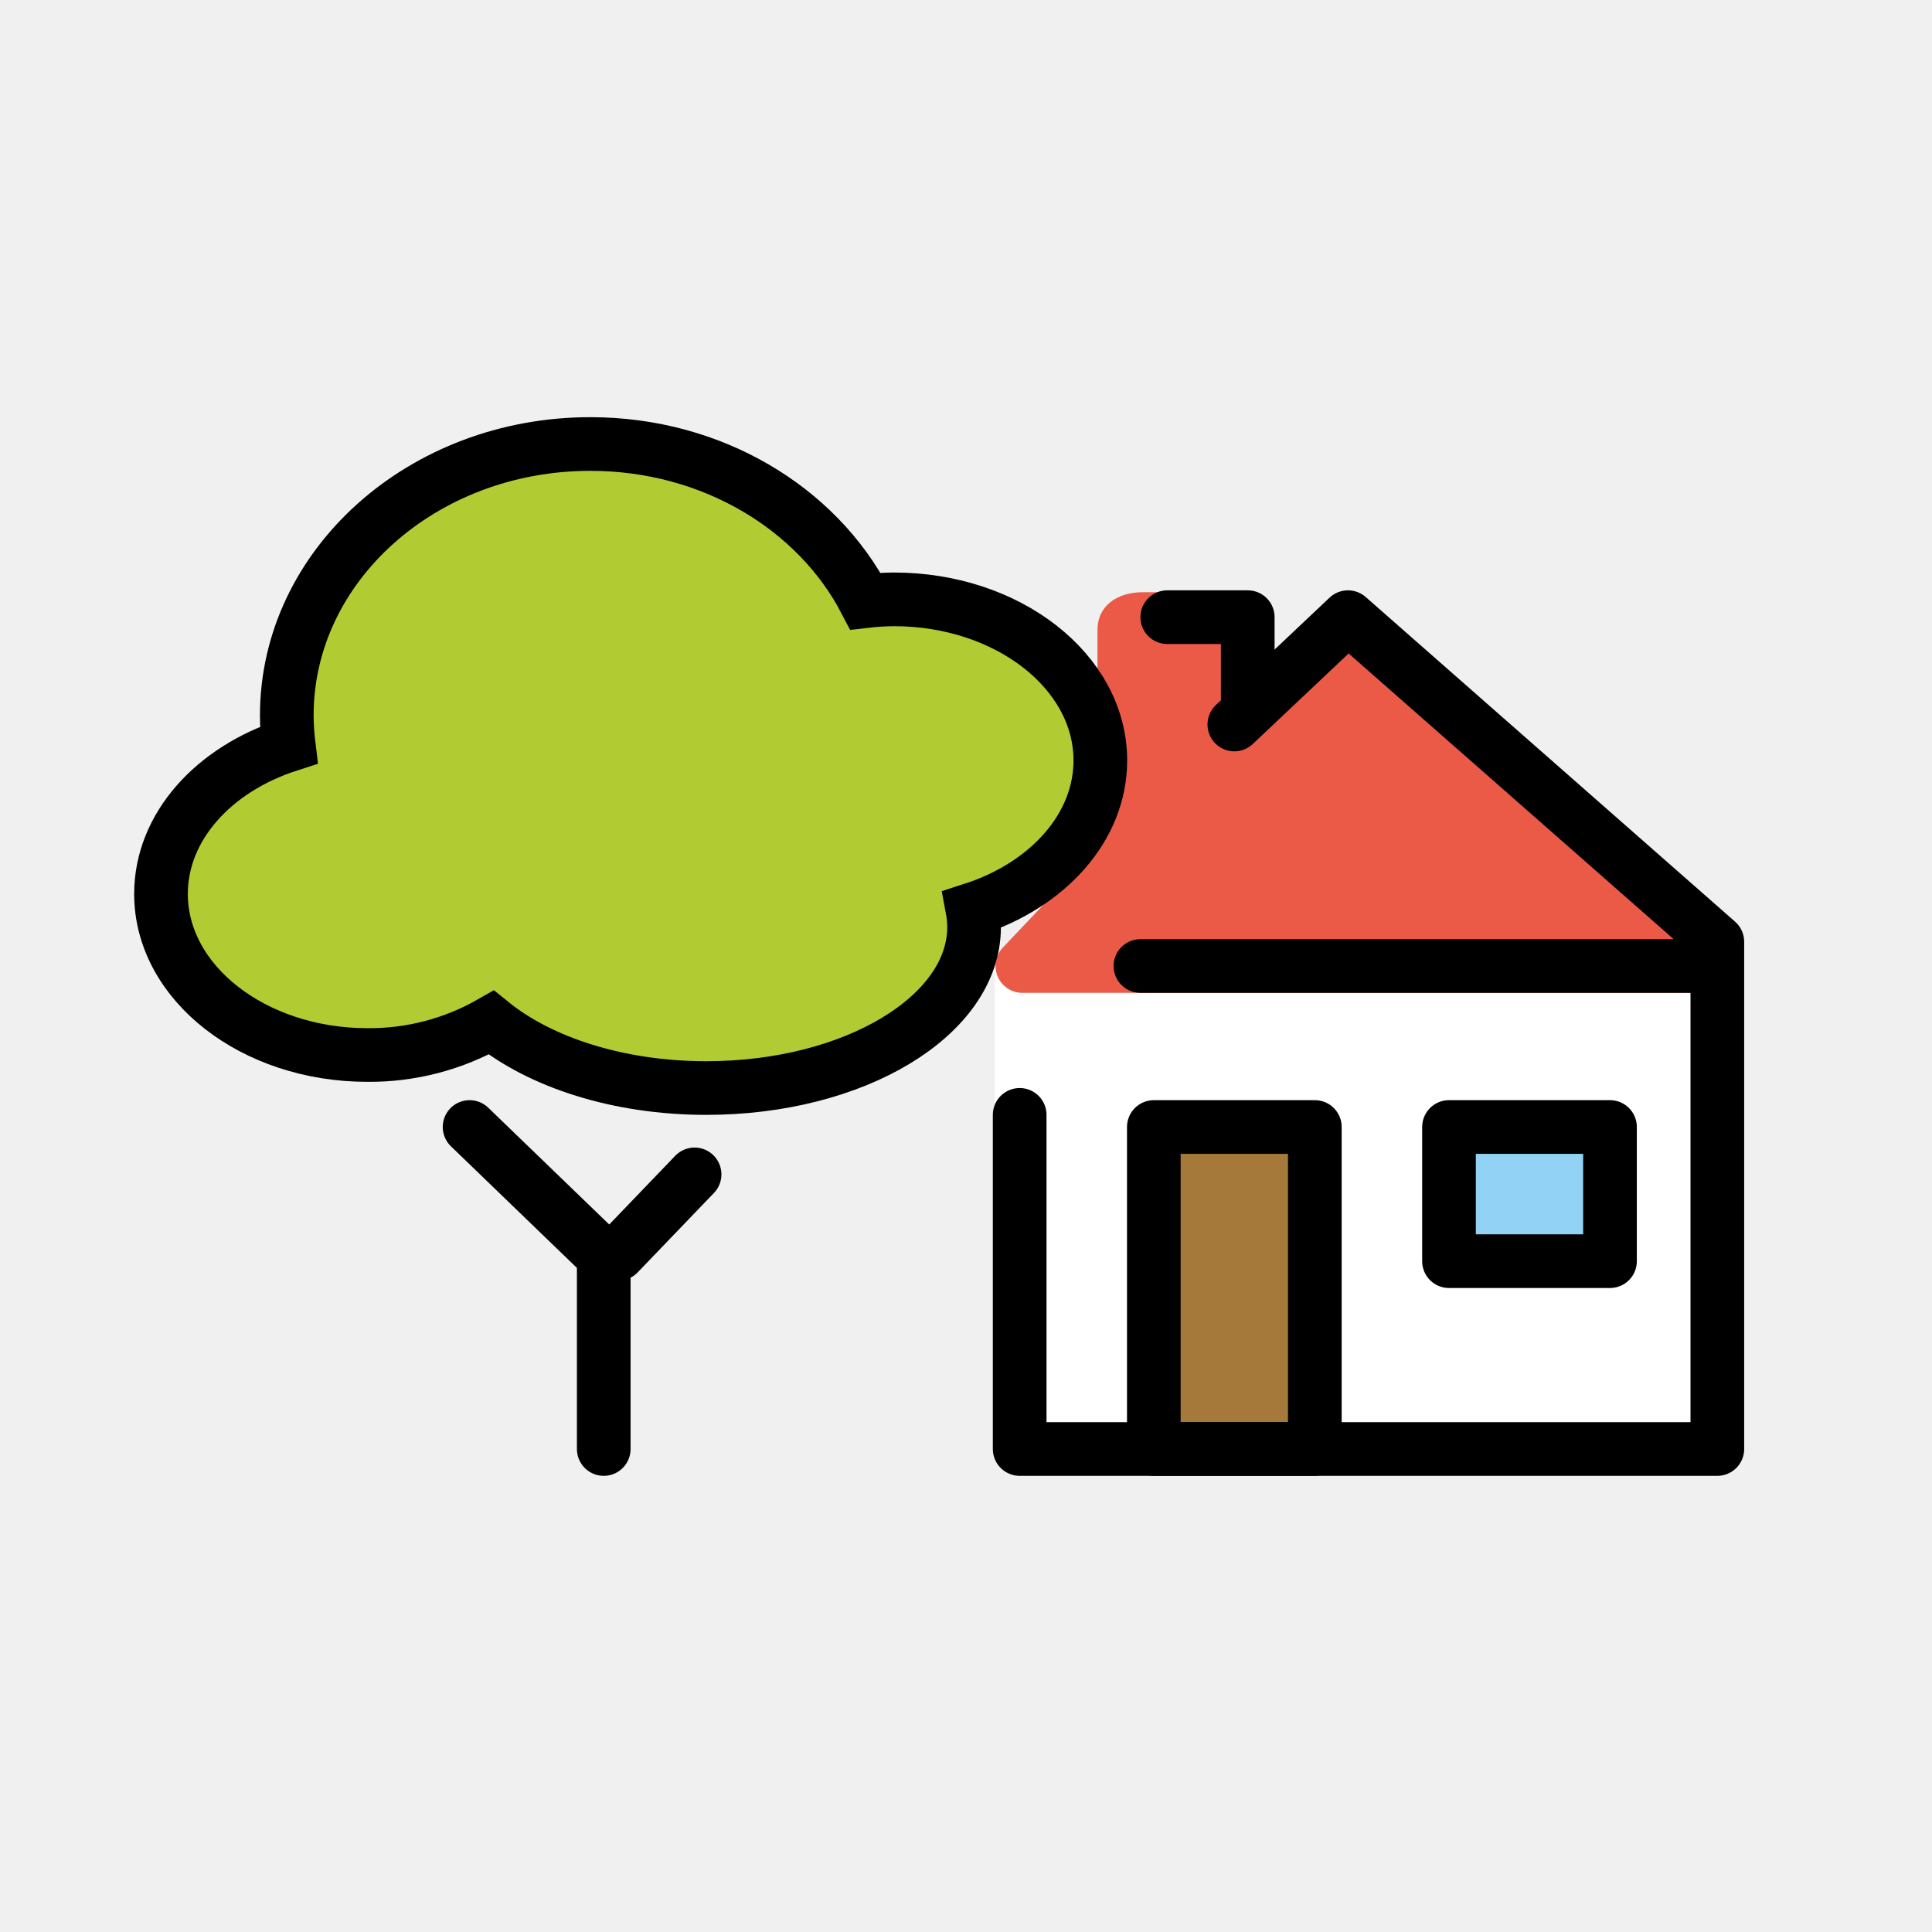
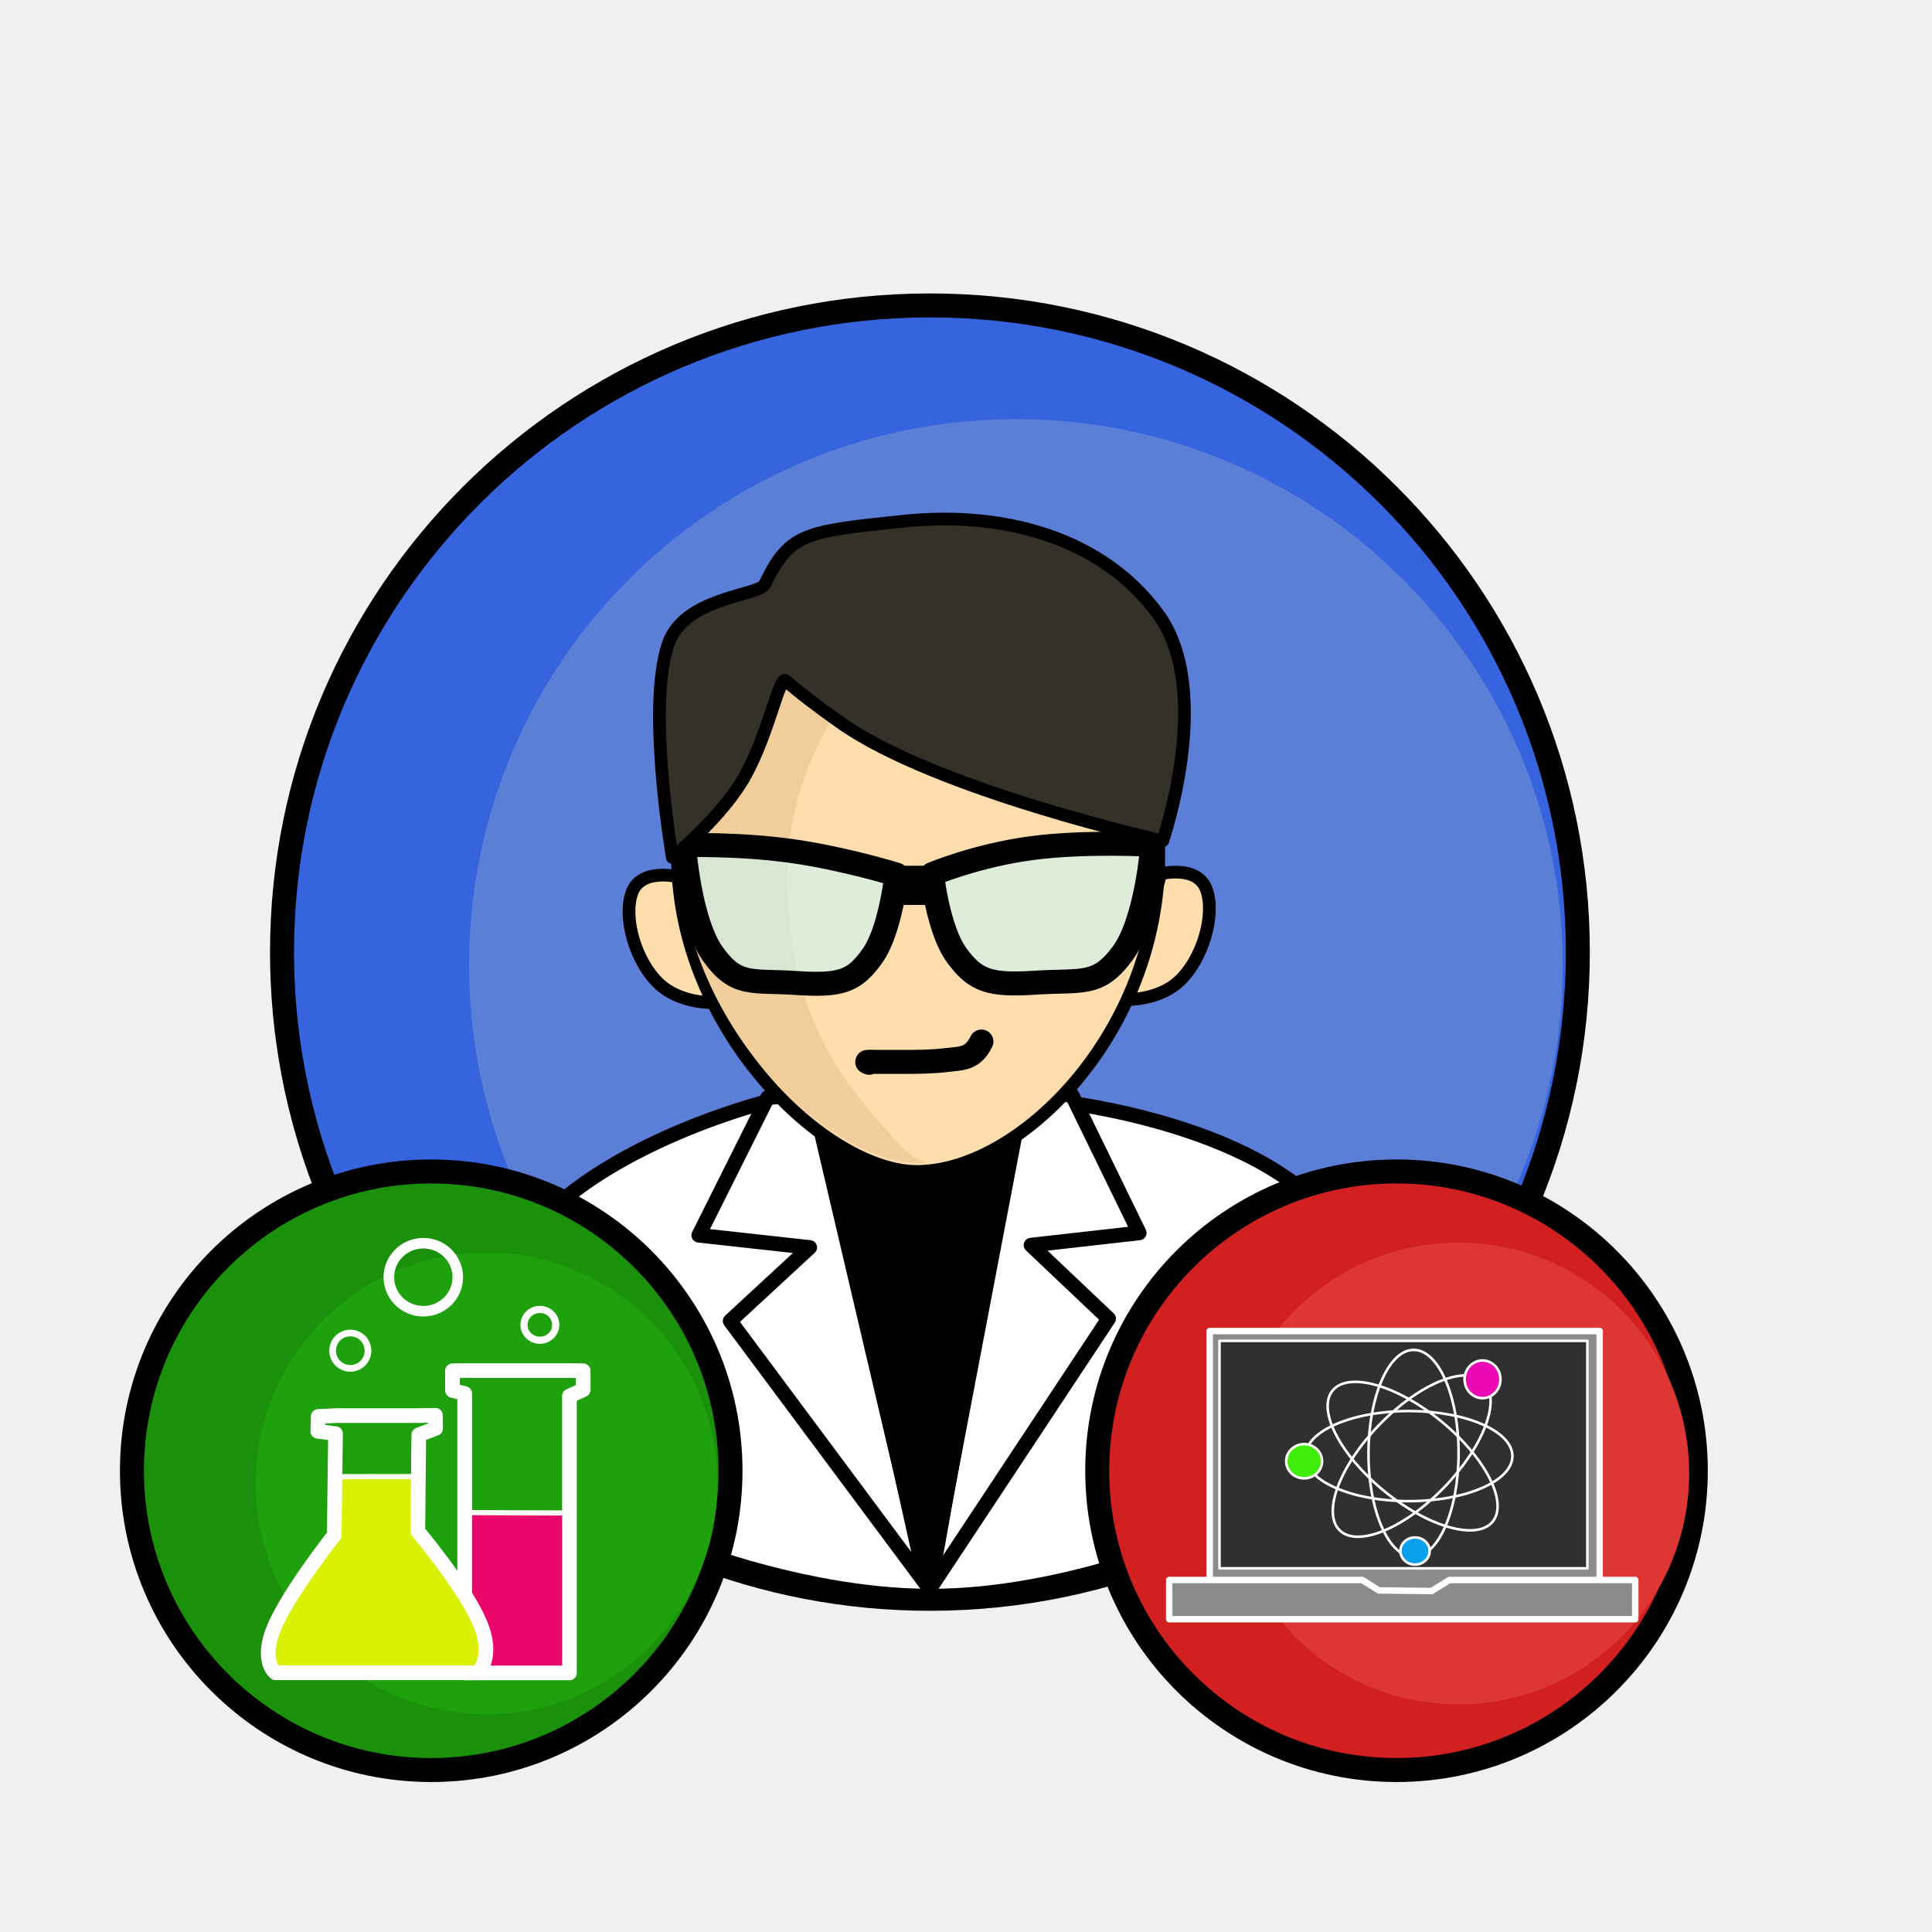
- <svg xmlns="http://www.w3.org/2000/svg" id="emoji" viewBox="0 0 72 72" version="1.1">
-   <g id="color">
-     <rect x="37.075" y="36.053" width="26.884" height="18.114" fill="#FFFFFF" />
-     <polygon fill="#EA5A47" stroke="#EA5A47" stroke-linecap="round" stroke-linejoin="round" stroke-miterlimit="10" stroke-width="2" points="50.235,23.2 38.1,36 63.5,36" />
-     <path fill="#EA5A47" d="M47.3,26l-6.4,6.059v-8.573c0-0.931,0.755-1.416,1.686-1.416h3.028 c0.931,0,1.686,0.485,1.686,1.416C47.3,23.486,47.3,26,47.3,26z" />
-     <rect x="43" y="42" width="6" height="12" fill="#A57939" />
-     <rect x="54" y="42" width="6" height="5" fill="#92D3F5" />
-     <path fill="#B1CC33" d="M41.006,28.339c0-3.312-3.445-6.003-7.694-6.003c-0.355,0.003-0.71,0.025-1.062,0.066 c-1.8-3.455-5.707-5.855-10.25-5.855c-6.248,0-11.312,4.529-11.312,10.114c0.001,0.369,0.025,0.738,0.07,1.104 C7.966,28.666,6,30.81,6,33.314c0,3.312,3.445,6.003,7.694,6.003c1.615,0.014,3.206-0.402,4.614-1.207 c1.818,1.477,4.726,2.438,8.015,2.438c5.511,0,9.978-2.688,9.978-6.003c-0.001-0.219-0.021-0.438-0.061-0.653 C39.036,32.99,41.006,30.845,41.006,28.339z" />
+ <svg xmlns="http://www.w3.org/2000/svg" xmlns:ns1="http://vectornator.io" height="100%" stroke-miterlimit="10" style="fill-rule:nonzero;clip-rule:evenodd;stroke-linecap:round;stroke-linejoin:round;" version="1.1" viewBox="0 0 1080 1080" width="100%" xml:space="preserve">
+   <defs />
+   <g id="Layer-1" ns1:layerName="Layer 1">
+     <path d="M157.657 532.239C157.657 332.587 319.811 170.736 519.839 170.736C719.867 170.736 882.021 332.587 882.021 532.239C882.021 731.892 719.867 893.743 519.839 893.743C425.575 893.743 339.722 857.799 275.286 798.893C202.99 732.802 157.657 637.805 157.657 532.239Z" fill="#3564de" fill-rule="nonzero" opacity="1" stroke="#000000" stroke-linecap="round" stroke-linejoin="round" stroke-width="13.41" />
+     <path d="M873.565 539.383C873.565 707.885 736.711 844.482 567.893 844.482C399.075 844.482 262.22 707.885 262.22 539.383C262.22 370.881 399.075 234.284 567.893 234.284C647.449 234.284 719.907 264.619 774.289 314.334C835.304 370.114 873.565 450.289 873.565 539.383Z" fill="#5b7ed7" fill-rule="nonzero" opacity="1" stroke="#000000" stroke-linecap="round" stroke-linejoin="round" stroke-opacity="0" stroke-width="13.41" />
  </g>
-   <g id="hair" />
-   <g id="skin" />
-   <g id="skin-shadow" />
-   <g id="line">
-     <polyline fill="none" stroke="#000000" stroke-linecap="round" stroke-linejoin="round" stroke-miterlimit="10" stroke-width="2" points="46,27 50.235,23 64,35.098 64,54 38,54 38,41.548" />
-     <rect x="43" y="42" width="6" height="12" fill="none" stroke="#000000" stroke-linecap="round" stroke-linejoin="round" stroke-miterlimit="10" stroke-width="2" />
-     <rect x="54" y="42" width="6" height="5" fill="none" stroke="#000000" stroke-linecap="round" stroke-linejoin="round" stroke-miterlimit="10" stroke-width="2" />
-     <polyline fill="none" stroke="#000000" stroke-linecap="round" stroke-linejoin="round" stroke-miterlimit="10" stroke-width="2" points="43.5,23 46.5,23 46.5,26" />
-     <path fill="none" stroke="#000000" stroke-miterlimit="10" stroke-width="2" d="M31.245,39.34" />
-     <polyline fill="none" stroke="#000000" stroke-linecap="round" stroke-linejoin="round" stroke-width="2" points="22.5,54 22.5,46.827 17.5,42" />
-     <line x1="23.041" x2="25.885" y1="46.727" y2="43.766" fill="none" stroke="#000000" stroke-linecap="round" stroke-linejoin="round" stroke-width="2" />
-     <path fill="none" stroke="#000000" stroke-linecap="round" stroke-miterlimit="10" stroke-width="2" d="M41.006,28.339 c0-3.312-3.445-6.003-7.694-6.003c-0.355,0.003-0.71,0.025-1.062,0.066c-1.8-3.455-5.707-5.855-10.25-5.855 c-6.248,0-11.312,4.529-11.312,10.114c0.001,0.369,0.025,0.738,0.07,1.104C7.966,28.666,6,30.81,6,33.314 c0,3.312,3.445,6.003,7.694,6.003c1.615,0.014,3.206-0.402,4.614-1.207c1.818,1.477,4.726,2.438,8.015,2.438 c5.511,0,9.978-2.688,9.978-6.003c-0.001-0.219-0.021-0.438-0.061-0.653 C39.036,32.99,41.006,30.845,41.006,28.339z" />
-     <line x1="63.5" x2="42.5" y1="36" y2="36" fill="none" stroke="#000000" stroke-linecap="round" stroke-linejoin="round" stroke-miterlimit="10" stroke-width="2" />
+   <g id="Layer-4" ns1:layerName="Layer 4">
+     <path d="M286 704.685C317.721 644.551 425.705 616.674 425.705 616.674L591.74 615.736C591.74 615.736 712.872 628.794 748.975 689.163C765.35 716.543 771.471 751.435 774.92 783.82C775.563 789.861 767.982 796.529 764.002 799.902C743.766 817.057 737.807 822.11 715.484 836.403C693.161 850.697 674.71 857.075 674.71 857.075C674.71 857.075 597.985 892.35 519.802 892.249C441.619 892.147 361.979 856.669 361.979 856.669C361.979 856.669 329.234 843.326 304.458 825.48C286.461 812.516 270.113 796.325 269.471 795.521C265.151 790.11 262.551 787.842 262.877 785.285C266.259 758.699 273.123 729.097 286 704.685Z" fill="#ffffff" fill-rule="nonzero" opacity="1" stroke="#000000" stroke-linecap="round" stroke-linejoin="round" stroke-width="8.194" />
+     <path d="M429.077 613.575L457.062 611.54L517.49 885.3L408.156 738.43L452.625 697.343L390.608 690.513L429.077 613.575Z" fill="#ffffff" fill-rule="nonzero" opacity="1" stroke="#000000" stroke-linecap="round" stroke-linejoin="round" stroke-width="8.194" />
+     <path d="M599.316 612.265L572.023 610.23L518.745 889.674L619.72 737.12L576.35 696.033L636.834 689.203L599.316 612.265Z" fill="#ffffff" fill-rule="nonzero" opacity="1" stroke="#000000" stroke-linecap="round" stroke-linejoin="round" stroke-width="8.194" />
+     <path d="M454.692 614.175L569.449 609.802L519.401 890.074L454.692 614.175Z" fill="#000000" fill-rule="nonzero" opacity="1" stroke="#000000" stroke-linecap="round" stroke-linejoin="round" stroke-width="8.194" />
+   </g>
+   <g id="Layer-2" ns1:layerName="Layer 2">
+     <path d="M648.781 488.48C648.781 488.48 669.515 483.174 674.486 497.497C679.363 511.553 672.375 536.026 659.305 548.35C647.876 559.127 630.413 558.735 630.413 558.735L648.781 488.48Z" fill="#ffddad" fill-rule="nonzero" opacity="1" stroke="#000000" stroke-linecap="round" stroke-linejoin="round" stroke-width="7.101" />
+     <path d="M379.088 490.161C379.088 490.161 358.194 484.855 353.186 499.178C348.271 513.234 355.313 537.707 368.484 550.031C380 560.808 397.598 560.416 397.598 560.416L379.088 490.161Z" fill="#ffddad" fill-rule="nonzero" opacity="1" stroke="#000000" stroke-linecap="round" stroke-linejoin="round" stroke-width="7.101" />
+     <path d="M378.755 478.86C378.755 381.658 438.972 302.86 513.255 302.86C587.537 302.86 647.755 381.658 647.755 478.86C647.755 576.062 571.59 654.082 513.255 654.86C462.578 655.535 378.755 576.062 378.755 478.86Z" fill="#ffddad" fill-rule="nonzero" opacity="1" stroke="#000000" stroke-linecap="butt" stroke-linejoin="round" stroke-width="7.101" />
+     <path d="M379.621 474.097C379.621 376.895 439.839 298.097 514.121 298.097C532.988 298.097 596.22 301.471 567.244 312.358C538.269 323.244 436.541 385.334 440.136 497.478C442.366 567.057 470.243 601.645 485.818 620.527C489.495 624.986 500.513 638.2 508.769 645.204C514.552 650.109 520.941 650.006 514.121 650.097C463.444 650.773 379.621 571.299 379.621 474.097Z" fill="#f0cd9b" fill-rule="nonzero" opacity="1" stroke="#000000" stroke-linecap="butt" stroke-linejoin="round" stroke-opacity="0" stroke-width="7.101" />
+     <g opacity="1">
+       <path d="M382.373 472.469C382.373 472.469 412.26 471.533 441.94 475.636C471.621 479.739 501.095 488.881 501.095 488.881C501.095 488.881 497.894 519.854 487.801 534.186C477.708 548.518 470.099 551.19 445.125 549.505C420.151 547.82 411.763 551.817 398.527 533.345C385.29 514.872 382.373 472.469 382.373 472.469Z" fill="#cef3f2" fill-opacity="0.661" fill-rule="nonzero" opacity="1" stroke="#000000" stroke-linecap="butt" stroke-linejoin="round" stroke-width="13.41" />
+       <path d="M644.164 472.275C644.164 472.275 607.333 470.028 576.543 474.131C545.752 478.234 521.003 488.687 521.003 488.687C521.003 488.687 524.324 519.66 534.794 533.992C545.265 548.324 553.158 550.996 579.066 549.311C604.974 547.626 613.675 551.623 627.407 533.151C641.138 514.678 644.164 472.275 644.164 472.275Z" fill="#cef3f2" fill-opacity="0.661" fill-rule="nonzero" opacity="1" stroke="#000000" stroke-linecap="butt" stroke-linejoin="round" stroke-width="13.41" />
+       <path d="M503.661 490.664L518.217 490.664L518.217 499.171L503.661 499.171L503.661 490.664Z" fill="#cef3f2" fill-opacity="0.661" fill-rule="nonzero" opacity="1" stroke="#000000" stroke-linecap="butt" stroke-linejoin="round" stroke-width="13.41" />
+     </g>
+     <path d="M485.843 594.097C485.513 593.932 484.488 593.648 484.854 593.602C486.489 593.398 488.15 593.602 489.797 593.602C491.94 593.602 494.082 593.602 496.224 593.602C498.861 593.602 501.497 593.602 504.134 593.602C512.498 593.602 520.555 593.59 528.851 592.614C538.222 591.511 543.736 592.011 548.625 582.232" fill="none" opacity="1" stroke="#000000" stroke-linecap="round" stroke-linejoin="round" stroke-width="13.41" />
+   </g>
+   <g id="Layer-3" ns1:layerName="Layer 3">
+     <path d="M427.509 326.653C441.346 298.052 449.362 297.153 505.101 291.345C560.839 285.536 616.099 300.4 647.495 343.461C678.892 386.522 649.967 470.015 649.967 470.015C649.967 470.015 523.166 441.837 469.529 403.772C456.684 394.656 446.789 387.124 439.356 380.547C435.636 377.256 430.068 409.108 416.613 433.552C404.195 456.112 375.862 479.333 375.862 479.333C375.862 479.333 361.367 395.673 373.494 360.059C382.516 333.559 424.38 333.122 427.509 326.653Z" fill="#333128" fill-rule="nonzero" opacity="1" stroke="#000000" stroke-linecap="butt" stroke-linejoin="round" stroke-width="7.101" />
+   </g>
+   <g id="Layer-5" ns1:layerName="Layer 5" />
+   <g id="Layer-6" ns1:layerName="Layer 6">
+     <path d="M73.75 822.153C73.75 729.754 148.654 654.85 241.052 654.85C333.451 654.85 408.355 729.754 408.355 822.153C408.355 914.551 333.451 989.455 241.052 989.455C148.654 989.455 73.75 914.551 73.75 822.153Z" fill="#1b900b" fill-rule="nonzero" opacity="1" stroke="#000000" stroke-linecap="round" stroke-linejoin="round" stroke-width="13.41" />
+     <path d="M142.919 829.236C142.919 757.962 200.698 700.183 271.972 700.183C343.247 700.183 401.026 757.962 401.026 829.236C401.026 900.51 343.247 958.289 271.972 958.289C200.698 958.289 142.919 900.51 142.919 829.236Z" fill="#1ea10d" fill-rule="nonzero" opacity="1" stroke="#000000" stroke-linecap="round" stroke-linejoin="round" stroke-opacity="0" stroke-width="13.41" />
+     <path d="M613.359 822.153C613.359 729.754 688.263 654.85 780.661 654.85C873.06 654.85 947.964 729.754 947.964 822.153C947.964 914.551 873.06 989.455 780.661 989.455C688.263 989.455 613.359 914.551 613.359 822.153Z" fill="#d21f1f" fill-rule="nonzero" opacity="1" stroke="#000000" stroke-linecap="round" stroke-linejoin="round" stroke-width="13.41" />
+     <path d="M686.147 823.693C686.147 752.419 743.926 694.64 815.201 694.64C886.475 694.64 944.254 752.419 944.254 823.693C944.254 894.967 886.475 952.746 815.201 952.746C743.926 952.746 686.147 894.967 686.147 823.693Z" fill="#de3535" fill-rule="nonzero" opacity="1" stroke="#000000" stroke-linecap="round" stroke-linejoin="round" stroke-opacity="0" stroke-width="13.41" />
+   </g>
+   <g id="Layer-7" ns1:layerName="Layer 7">
+     <path d="M316.644 845.756L316.336 925.976L316.336 934.022L257.779 934.022L257.779 845.549L299.31 845.695L316.644 845.756Z" fill="#f4006f" fill-rule="nonzero" opacity="1" stroke="#ffffff" stroke-linecap="round" stroke-linejoin="round" stroke-width="2.879" />
+     <path d="M259.772 766.153L318.328 766.153L326.002 766.288L326.002 776.892L318.328 780.38L318.328 927.122L318.328 935.168L259.772 935.168L259.772 778.985L252.939 777.27L252.939 766.263L259.772 766.153Z" fill="#1ea10d" fill-opacity="0.04" fill-rule="nonzero" opacity="1" stroke="#ffffff" stroke-linecap="round" stroke-linejoin="round" stroke-width="8.194" />
+     <path d="M186.777 857.208L187.306 825.424L233.261 825.418L233.525 855.087C233.525 855.087 259.849 886.479 268.201 906.245C276.554 926.012 266.934 934.154 266.934 934.154L153.898 934.154C153.898 934.154 145.148 927.631 153.368 908.395C156.945 900.024 163.735 889.245 170.265 879.74C178.741 867.402 186.777 857.208 186.777 857.208Z" fill="#e3f501" fill-rule="nonzero" opacity="1" stroke="#ffffff" stroke-linecap="round" stroke-linejoin="round" stroke-width="2.879" />
+     <path d="M186.834 858.148L187.559 801.409L177.656 800.107L177.875 791.801L188.118 791.329L233.725 791.329L243.413 791.157L243.517 798.499L234.101 802.06L233.581 856.027C233.581 856.027 259.906 887.418 268.258 907.185C276.61 926.951 266.991 935.093 266.991 935.093L153.955 935.093C153.955 935.093 145.204 928.57 153.424 909.334C161.644 890.098 186.834 858.148 186.834 858.148Z" fill="#1ea10d" fill-opacity="0.04" fill-rule="nonzero" opacity="1" stroke="#ffffff" stroke-linecap="round" stroke-linejoin="round" stroke-width="8.194" />
+     <path d="M185.93 755.043C185.93 749.582 190.357 745.155 195.818 745.155C201.279 745.155 205.706 749.582 205.706 755.043C205.706 760.504 201.279 764.931 195.818 764.931C190.357 764.931 185.93 760.504 185.93 755.043Z" fill="#ffffff" fill-opacity="0" fill-rule="nonzero" opacity="1" stroke="#ffffff" stroke-linecap="round" stroke-linejoin="round" stroke-width="3.724" />
+     <path d="M217.368 713.971C217.368 703.47 225.995 694.956 236.636 694.956C247.278 694.956 255.905 703.47 255.905 713.971C255.905 724.473 247.278 732.986 236.636 732.986C225.995 732.986 217.368 724.473 217.368 713.971Z" fill="#ffffff" fill-opacity="0" fill-rule="nonzero" opacity="1" stroke="#ffffff" stroke-linecap="round" stroke-linejoin="round" stroke-width="5.902" />
+     <path d="M292.92 740.592C292.92 735.831 296.893 731.972 301.793 731.972C306.694 731.972 310.667 735.831 310.667 740.592C310.667 745.353 306.694 749.212 301.793 749.212C296.893 749.212 292.92 745.353 292.92 740.592Z" fill="#ffffff" fill-opacity="0" fill-rule="nonzero" opacity="1" stroke="#ffffff" stroke-linecap="round" stroke-linejoin="round" stroke-width="3.986" />
+   </g>
+   <g id="Layer-8" ns1:layerName="Layer 8">
+     <path d="M676.213 744.051L858.317 744.051L894.216 744.051L894.216 891.783L676.213 891.783L676.213 744.051Z" fill="#8b8b8b" fill-rule="nonzero" opacity="1" stroke="#ffffff" stroke-linecap="round" stroke-linejoin="round" stroke-width="3.597" />
+     <path d="M681.706 749.544L853.486 749.544L887.35 749.544L887.35 876.695L681.706 876.695L681.706 749.544Z" fill="#303030" fill-rule="nonzero" opacity="1" stroke="#ffffff" stroke-linecap="round" stroke-linejoin="round" stroke-width="1.433" />
+     <path d="M653.59 883.217L761.506 883.217L770.775 889.053L800.299 889.397L810.255 883.217L914.097 883.217L914.097 905.155L653.59 905.155L653.59 883.217Z" fill="#8b8b8b" fill-rule="nonzero" opacity="1" stroke="#ffffff" stroke-linecap="round" stroke-linejoin="round" stroke-width="3.597" />
+     <path d="M729.786 813.968C729.786 800.059 755.675 788.783 787.61 788.783C819.545 788.783 845.434 800.059 845.434 813.968C845.434 827.878 819.545 839.154 787.61 839.154C755.675 839.154 729.786 827.878 729.786 813.968Z" fill="#ffffff" fill-opacity="0" fill-rule="nonzero" opacity="1" stroke="#ffffff" stroke-linecap="round" stroke-linejoin="round" stroke-width="1.433" />
+     <path d="M744.935 777.325C753.75 766.564 780.922 774.248 805.626 794.485C830.331 814.723 843.212 839.852 834.397 850.612C825.582 861.372 798.41 853.689 773.706 833.451C749.001 813.213 736.12 788.085 744.935 777.325Z" fill="#ffffff" fill-opacity="0" fill-rule="nonzero" opacity="1" stroke="#ffffff" stroke-linecap="round" stroke-linejoin="round" stroke-width="1.433" />
+     <path d="M829.376 772.427C839.369 782.103 829.46 808.545 807.245 831.488C785.031 854.43 758.921 865.185 748.928 855.509C738.935 845.834 748.844 819.391 771.059 796.449C793.274 773.506 819.383 762.751 829.376 772.427Z" fill="#ffffff" fill-opacity="0" fill-rule="nonzero" opacity="1" stroke="#ffffff" stroke-linecap="round" stroke-linejoin="round" stroke-width="1.433" />
+     <path d="M790.281 754.602C804.19 754.627 815.421 780.535 815.366 812.47C815.31 844.405 803.989 870.274 790.079 870.25C776.17 870.226 764.939 844.318 764.994 812.382C765.05 780.447 776.371 754.578 790.281 754.602Z" fill="#ffffff" fill-opacity="0" fill-rule="nonzero" opacity="1" stroke="#ffffff" stroke-linecap="round" stroke-linejoin="round" stroke-width="1.433" />
+     <path d="M718.992 816.844C718.992 811.566 723.48 807.286 729.015 807.286C734.55 807.286 739.038 811.566 739.038 816.844C739.038 822.123 734.55 826.402 729.015 826.402C723.48 826.402 718.992 822.123 718.992 816.844Z" fill="#40ed08" fill-rule="nonzero" opacity="1" stroke="#ffffff" stroke-linecap="round" stroke-linejoin="round" stroke-width="1.433" />
+     <path d="M782.84 867.029C782.84 862.834 786.5 859.434 791.015 859.434C795.53 859.434 799.19 862.834 799.19 867.029C799.19 871.224 795.53 874.625 791.015 874.625C786.5 874.625 782.84 871.224 782.84 867.029Z" fill="#08a0ed" fill-rule="nonzero" opacity="1" stroke="#ffffff" stroke-linecap="round" stroke-linejoin="round" stroke-width="1.433" />
+     <path d="M818.707 771.05C818.707 765.231 823.194 760.513 828.729 760.513C834.265 760.513 838.752 765.231 838.752 771.05C838.752 776.869 834.265 781.587 828.729 781.587C823.194 781.587 818.707 776.869 818.707 771.05Z" fill="#ed08b5" fill-rule="nonzero" opacity="1" stroke="#ffffff" stroke-linecap="round" stroke-linejoin="round" stroke-width="1.433" />
  </g>
</svg>
